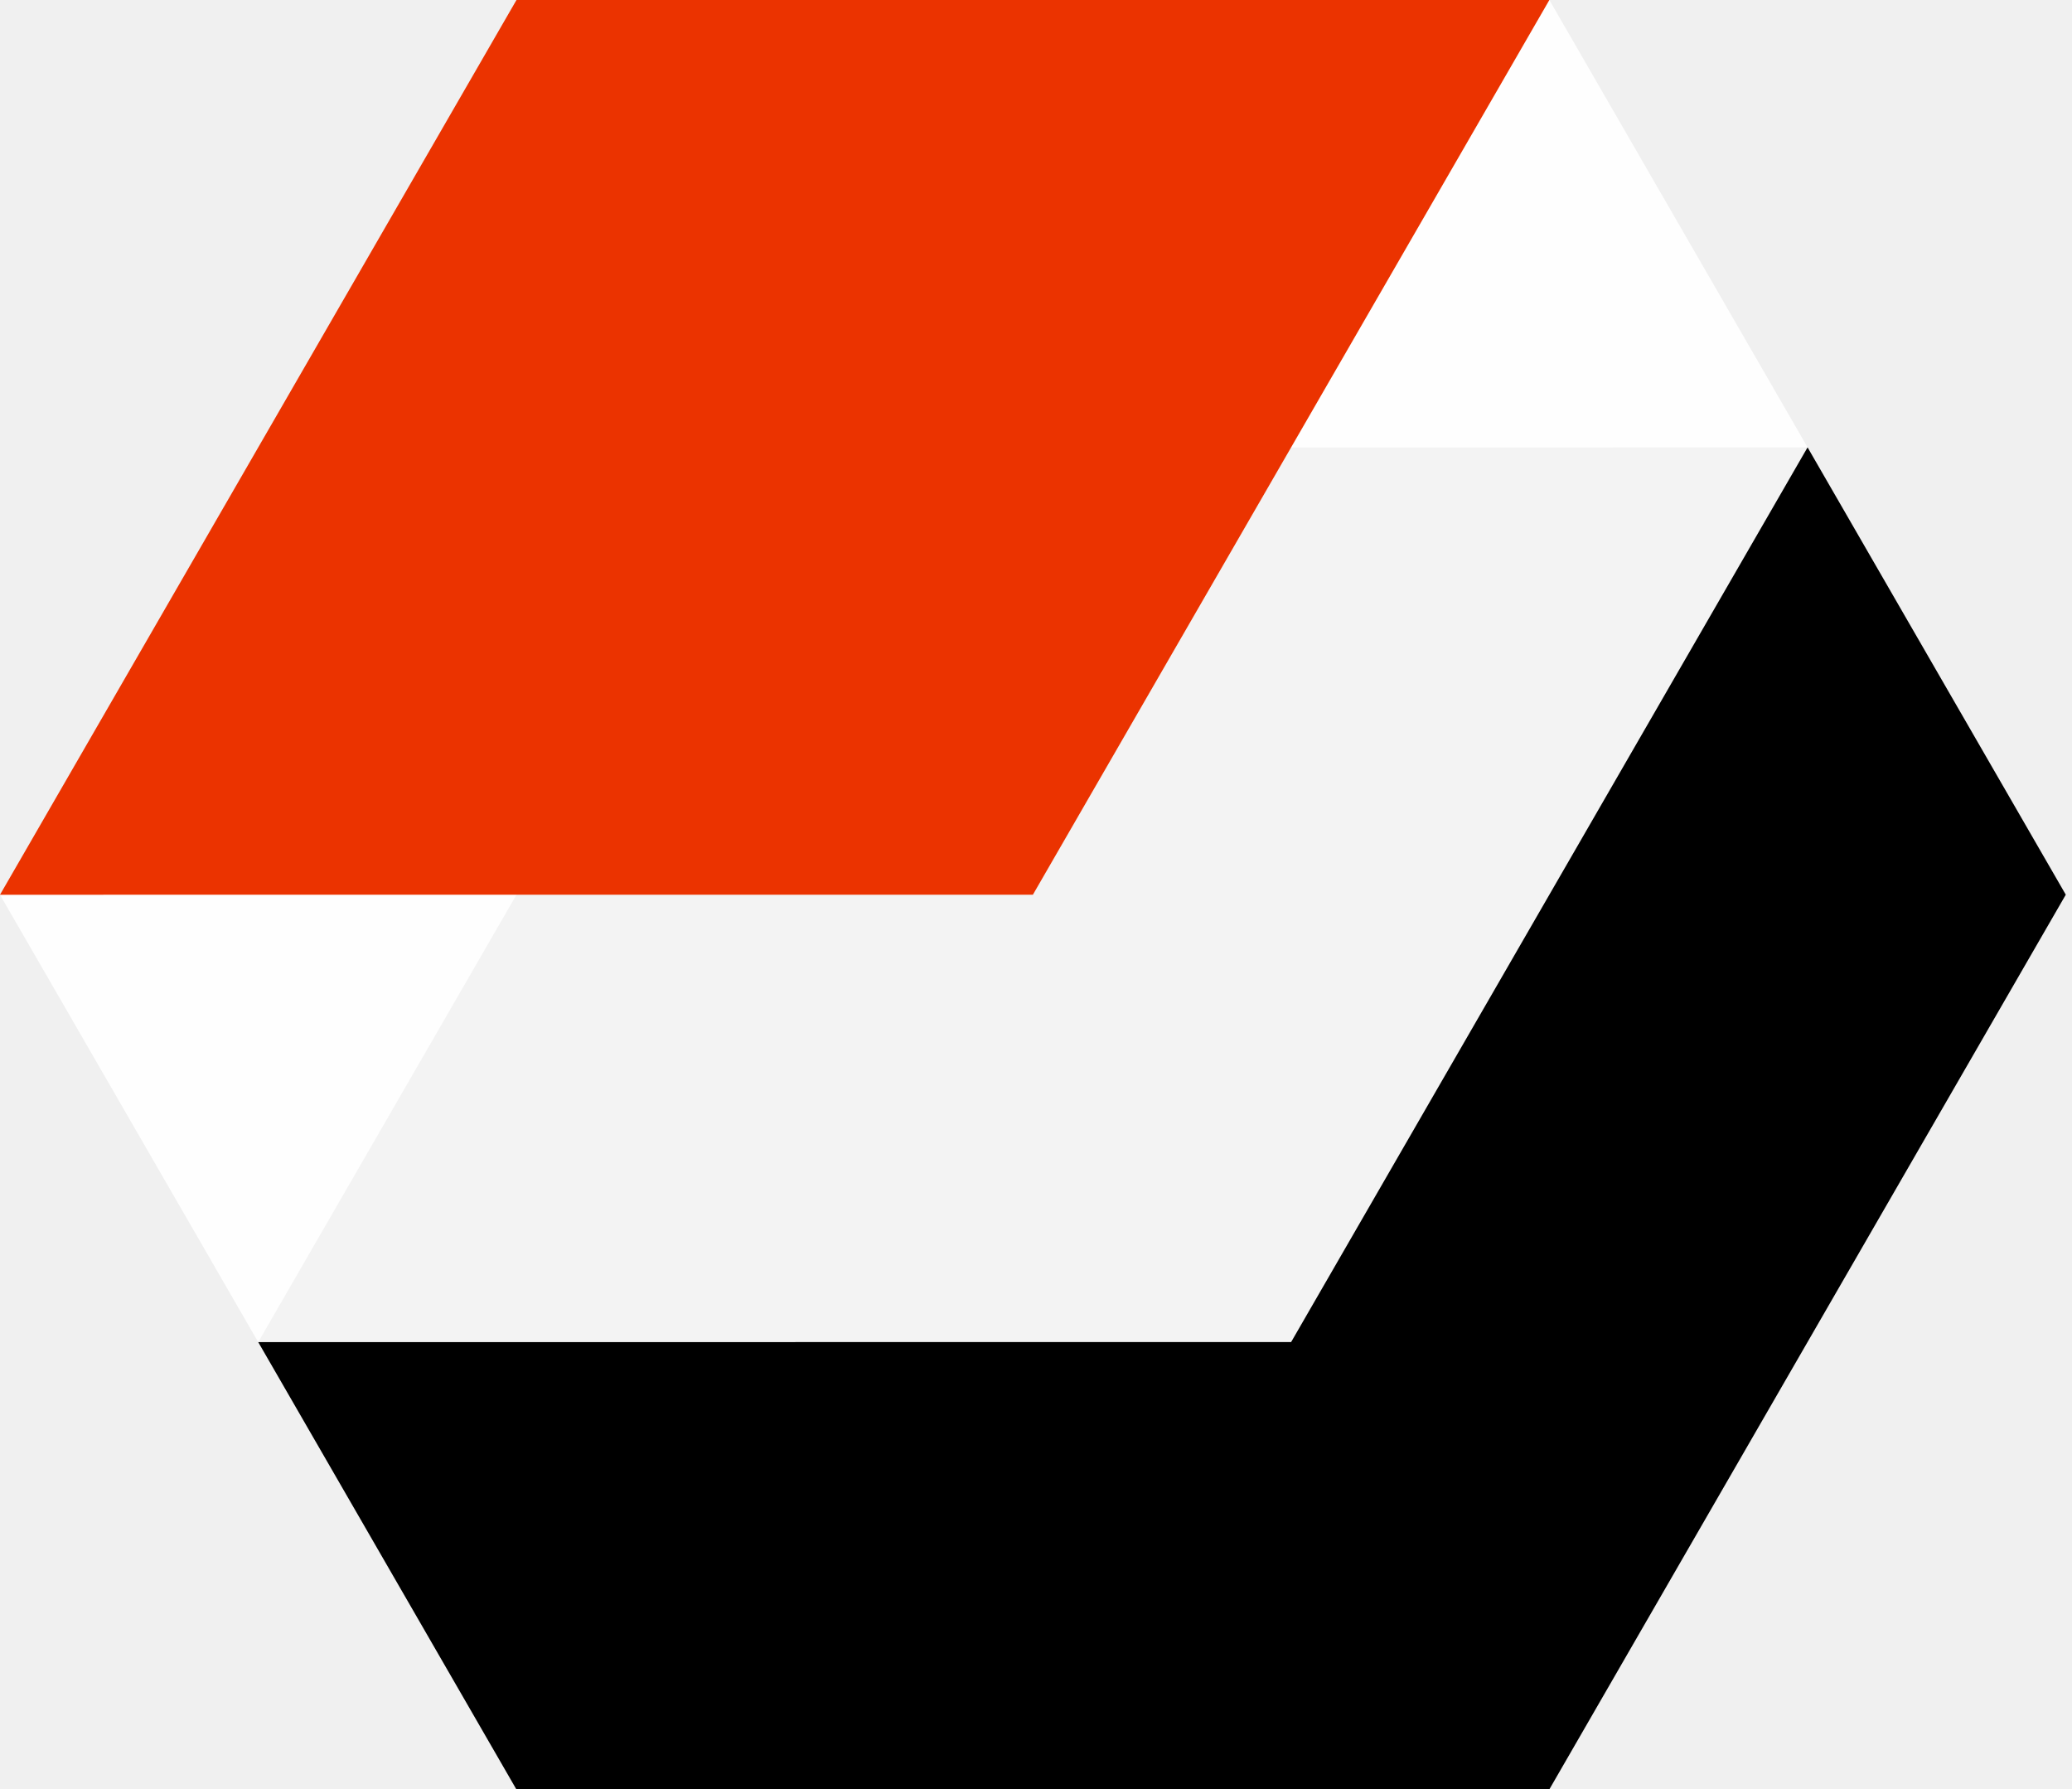
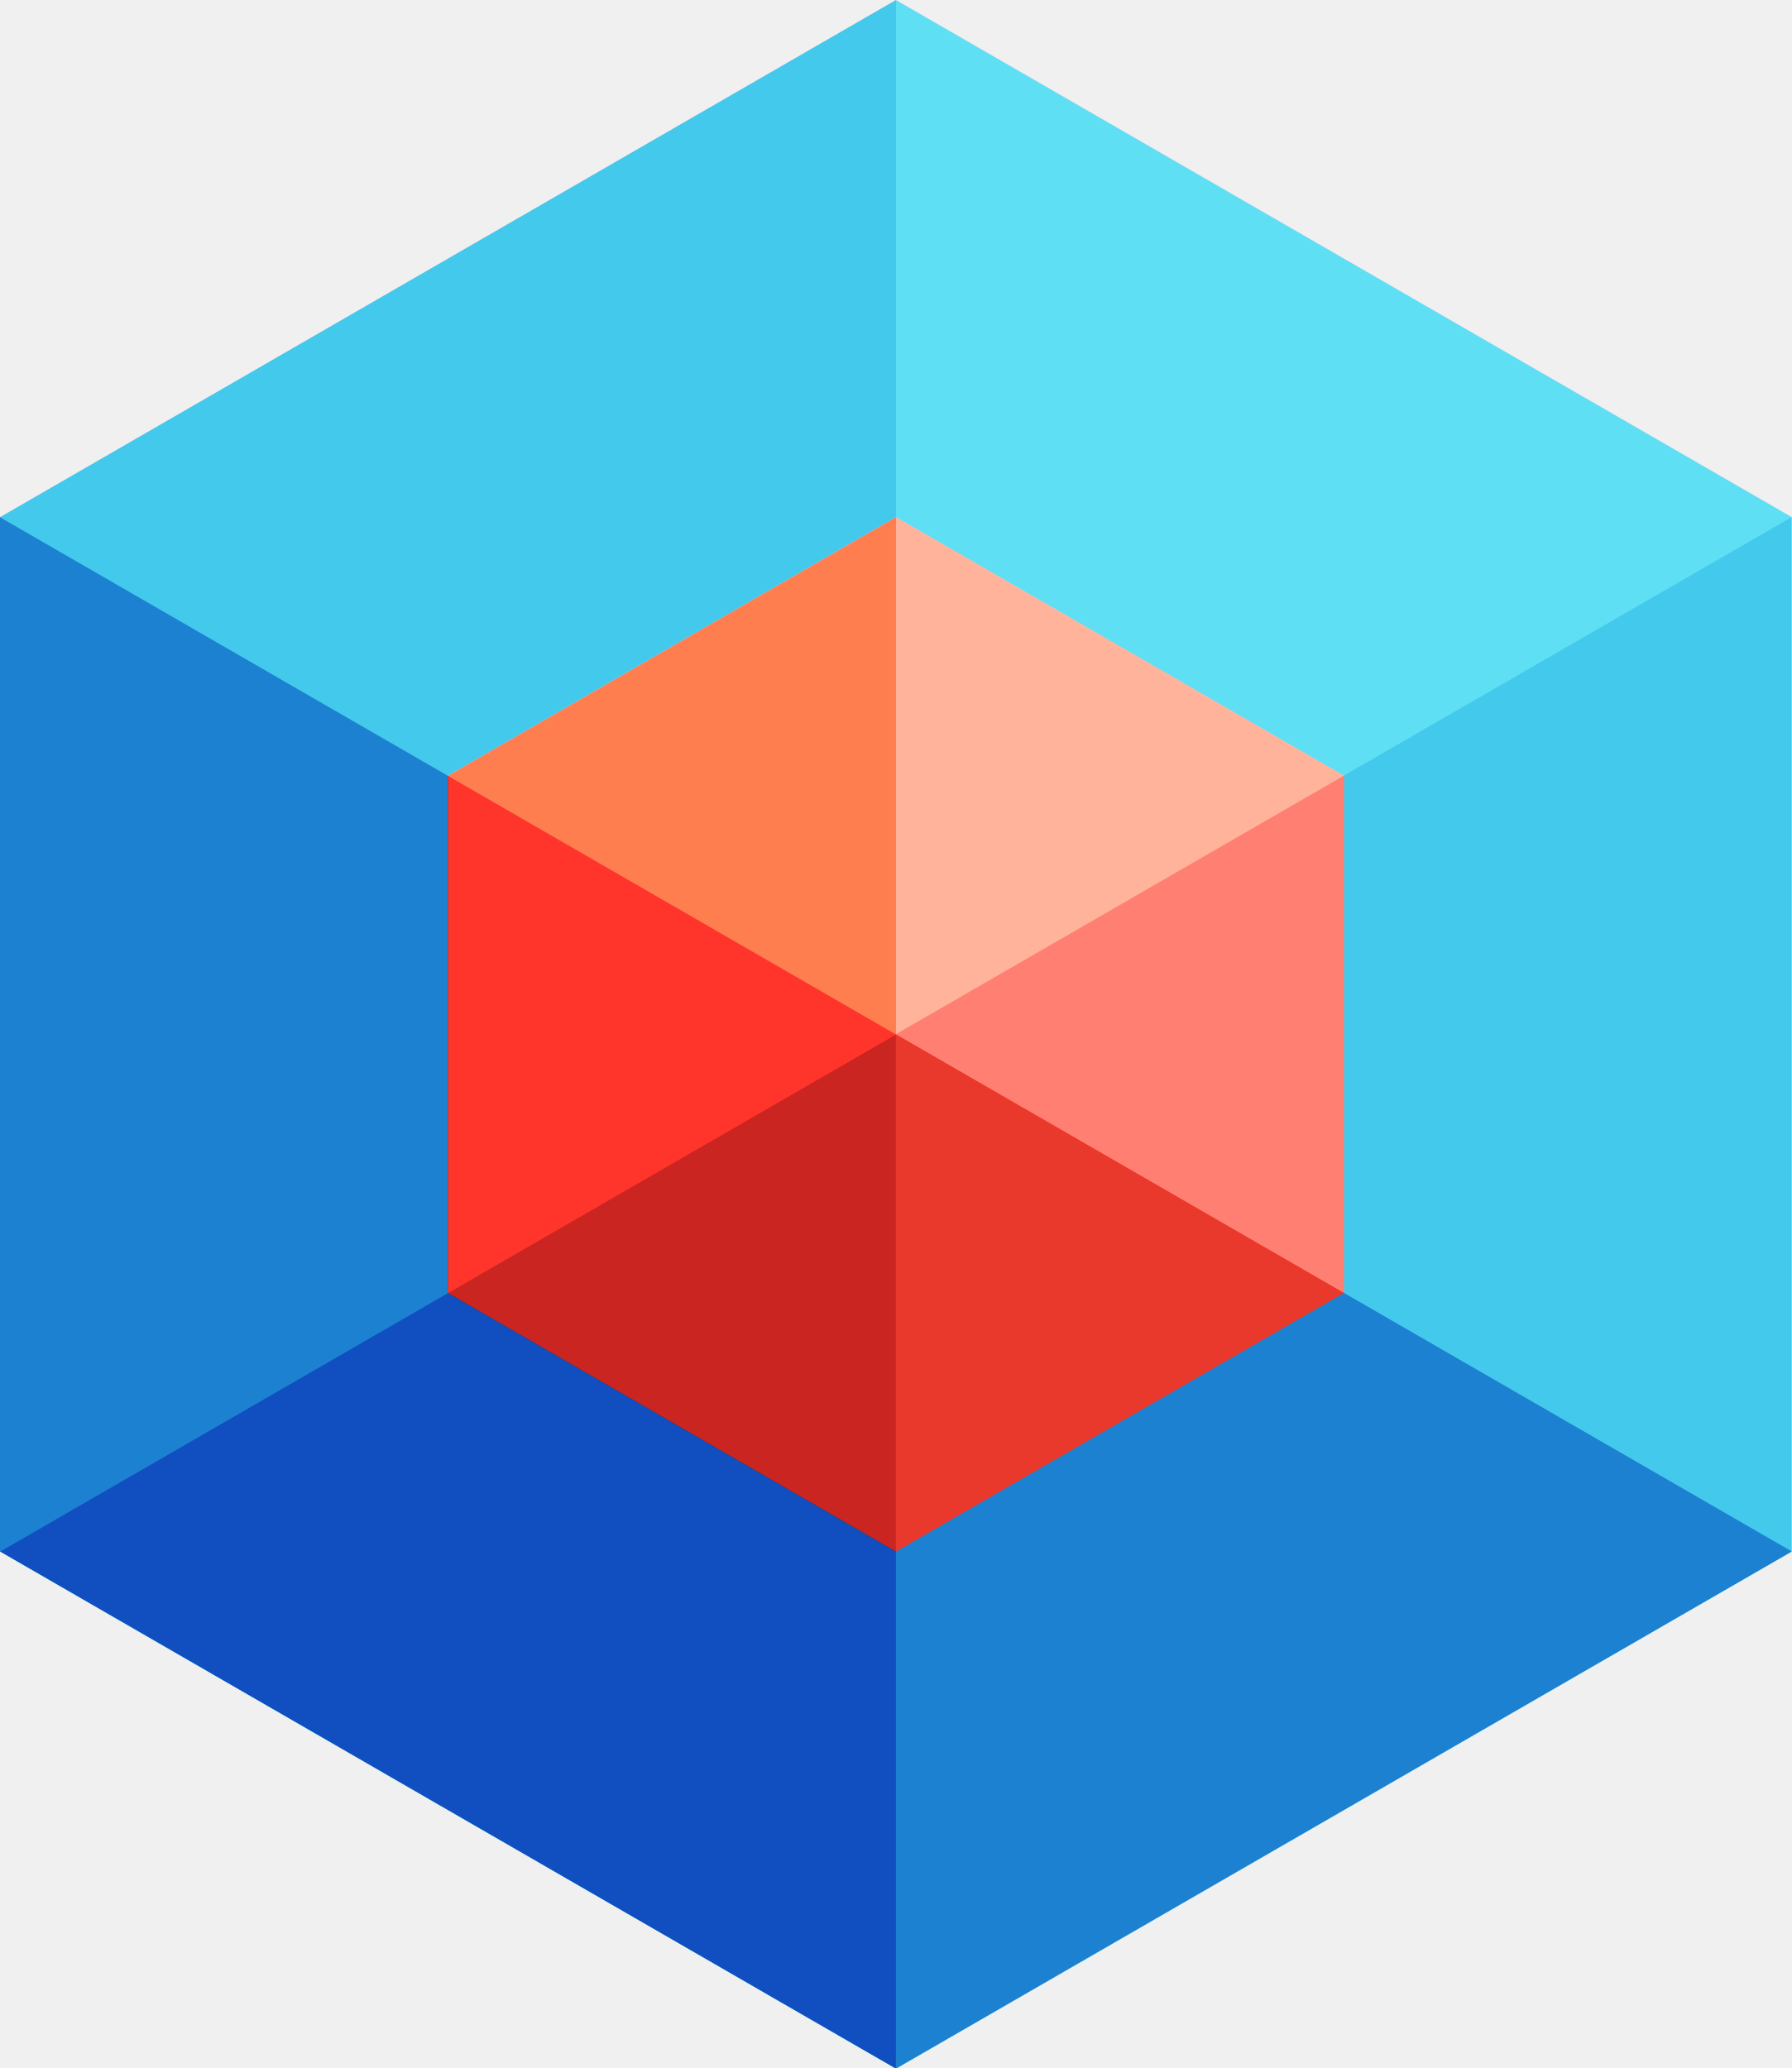
- <svg xmlns="http://www.w3.org/2000/svg" version="1.1" viewBox="0 0 108 93.2" width="114pt" preserveAspectRatio="xMinYMin">
-   <defs />
-   <g stroke="none" stroke-opacity="1" stroke-dasharray="none" fill="none" fill-opacity="1">
-     <g>
-       <path d="M 53.838 46.624 L 107.676 46.623 L 80.756 93.247 L 26.918 93.249 Z" fill="black" />
-       <path d="M 26.918 93.249 L 107.676 46.623 L 94.217 23.312 L 13.459 69.937 Z" fill="black" />
-       <path d="M 40.379 23.313 L 94.217 23.312 L 67.297 69.936 L 13.459 69.937 Z" fill="white" />
-       <path d="M 13.459 69.937 L 94.217 23.312 L 80.758 -21316282e-20 L 21316282e-21 46.626 Z" fill="white" fill-opacity=".954" />
-       <path d="M 40.379 23.313 L 94.217 23.312 L 67.297 69.936 L 13.459 69.937 Z" fill="black" fill-opacity=".048" />
-       <path d="M 26.92 .001 L 80.758 11404211e-19 L 53.838 46.624 L 0 46.626 Z" fill="#eb3300" />
+ <svg xmlns="http://www.w3.org/2000/svg" viewBox="0 0 1024 1182" fill="none">
+   <g clip-path="url(#clip0)">
+     <g opacity=".8">
+       <path fill-rule="evenodd" clip-rule="evenodd" d="M512 0l512 295.603V886.81l-512 295.6L0 886.81V295.603L512 0z" fill="#0092DB" />
+     </g>
+     <g opacity=".4" clip-path="url(#clip1)" style="mix-blend-mode:overlay">
+       <path fill-rule="evenodd" clip-rule="evenodd" d="M512 0l512 295.603V886.81L512 591.207V0z" fill="#fff" />
+       <path fill-rule="evenodd" clip-rule="evenodd" d="M1024 886.81l-512 295.6L0 886.81l512-295.603 512 295.603z" fill="#000" />
+       <path d="M0 295.603L512 0v591.207L0 886.81V295.603z" fill="gray" />
+     </g>
+     <g style="mix-blend-mode:color">
+       <path fill-rule="evenodd" clip-rule="evenodd" d="M512 295.603l256 147.802v295.603L512 886.81 256 739.008V443.405l256-147.802z" fill="#D01602" />
+       <g opacity=".4" style="mix-blend-mode:overlay">
+         <path fill-rule="evenodd" clip-rule="evenodd" d="M512 295.603L256 443.405v295.603l256-147.801V295.603z" fill="#fff" />
+         <path fill-rule="evenodd" clip-rule="evenodd" d="M768 739.008L512 886.81 256 739.008l256-147.801 256 147.801z" fill="#000" />
+         <path d="M768 443.405v295.603L512 591.207V295.603l256 147.802z" fill="gray" />
+       </g>
+       <g opacity=".4" style="mix-blend-mode:overlay">
+         <path fill-rule="evenodd" clip-rule="evenodd" d="M512 886.81L256 739.008V443.405l256 147.802V886.81z" fill="#000" />
+         <path d="M768 739.008V443.405L512 591.207V886.81l256-147.802z" fill="gray" />
+         <path fill-rule="evenodd" clip-rule="evenodd" d="M256 443.405l256-147.802 256 147.802-256 147.802-256-147.802z" fill="#fff" />
+       </g>
+     </g>
+     <g opacity=".4" clip-path="url(#clip2)" style="mix-blend-mode:overlay">
+       <path fill-rule="evenodd" clip-rule="evenodd" d="M512 1182.41L0 886.81V295.603l512 295.604v591.203z" fill="#000" />
+       <path fill-rule="evenodd" clip-rule="evenodd" d="M0 295.603L512 0l512 295.603-512 295.604L0 295.603z" fill="#fff" />
+       <path d="M1024 886.81V295.603L512 591.207v591.203l512-295.6z" fill="gray" />
    </g>
  </g>
+   <defs>
+     <clipPath id="clip0">
+       <path fill="#fff" d="M0 0h1024v1182H0z" />
+     </clipPath>
+     <clipPath id="clip1">
+       <path fill="#fff" d="M0 0h1024v1182H0z" />
+     </clipPath>
+     <clipPath id="clip2">
+       <path fill="#fff" d="M0 0h1024v1182H0z" />
+     </clipPath>
+   </defs>
</svg>
